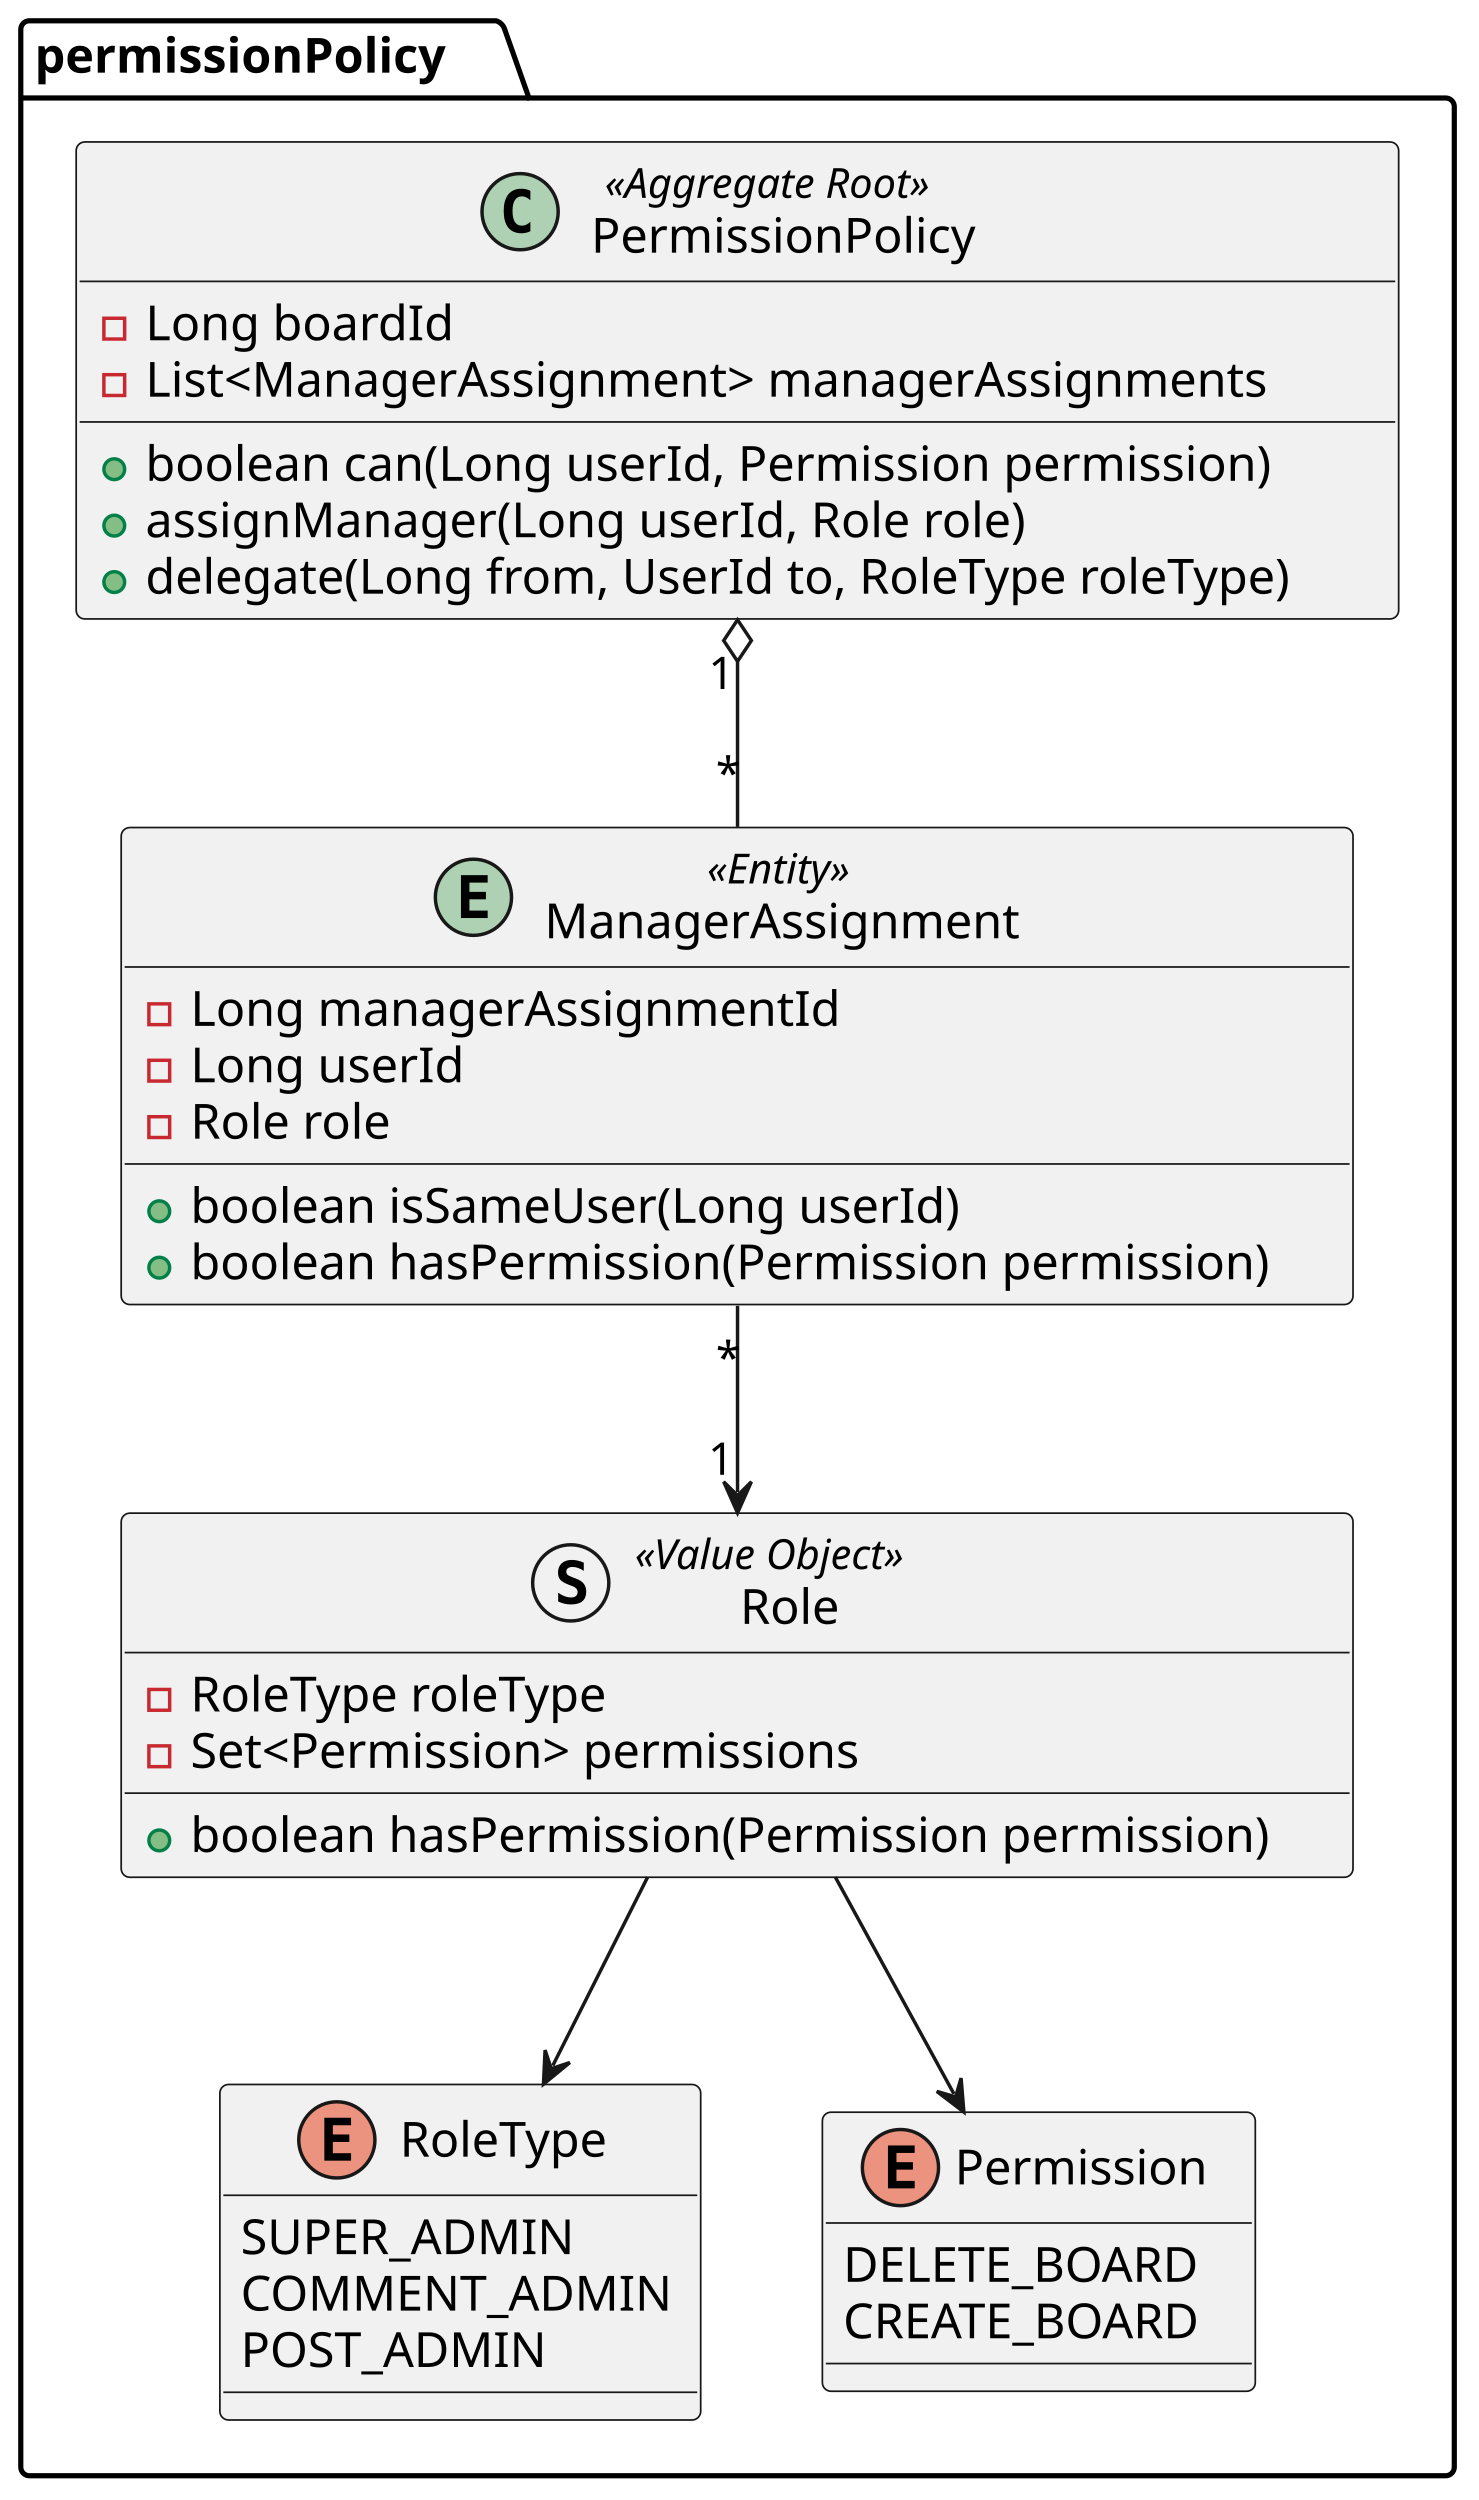
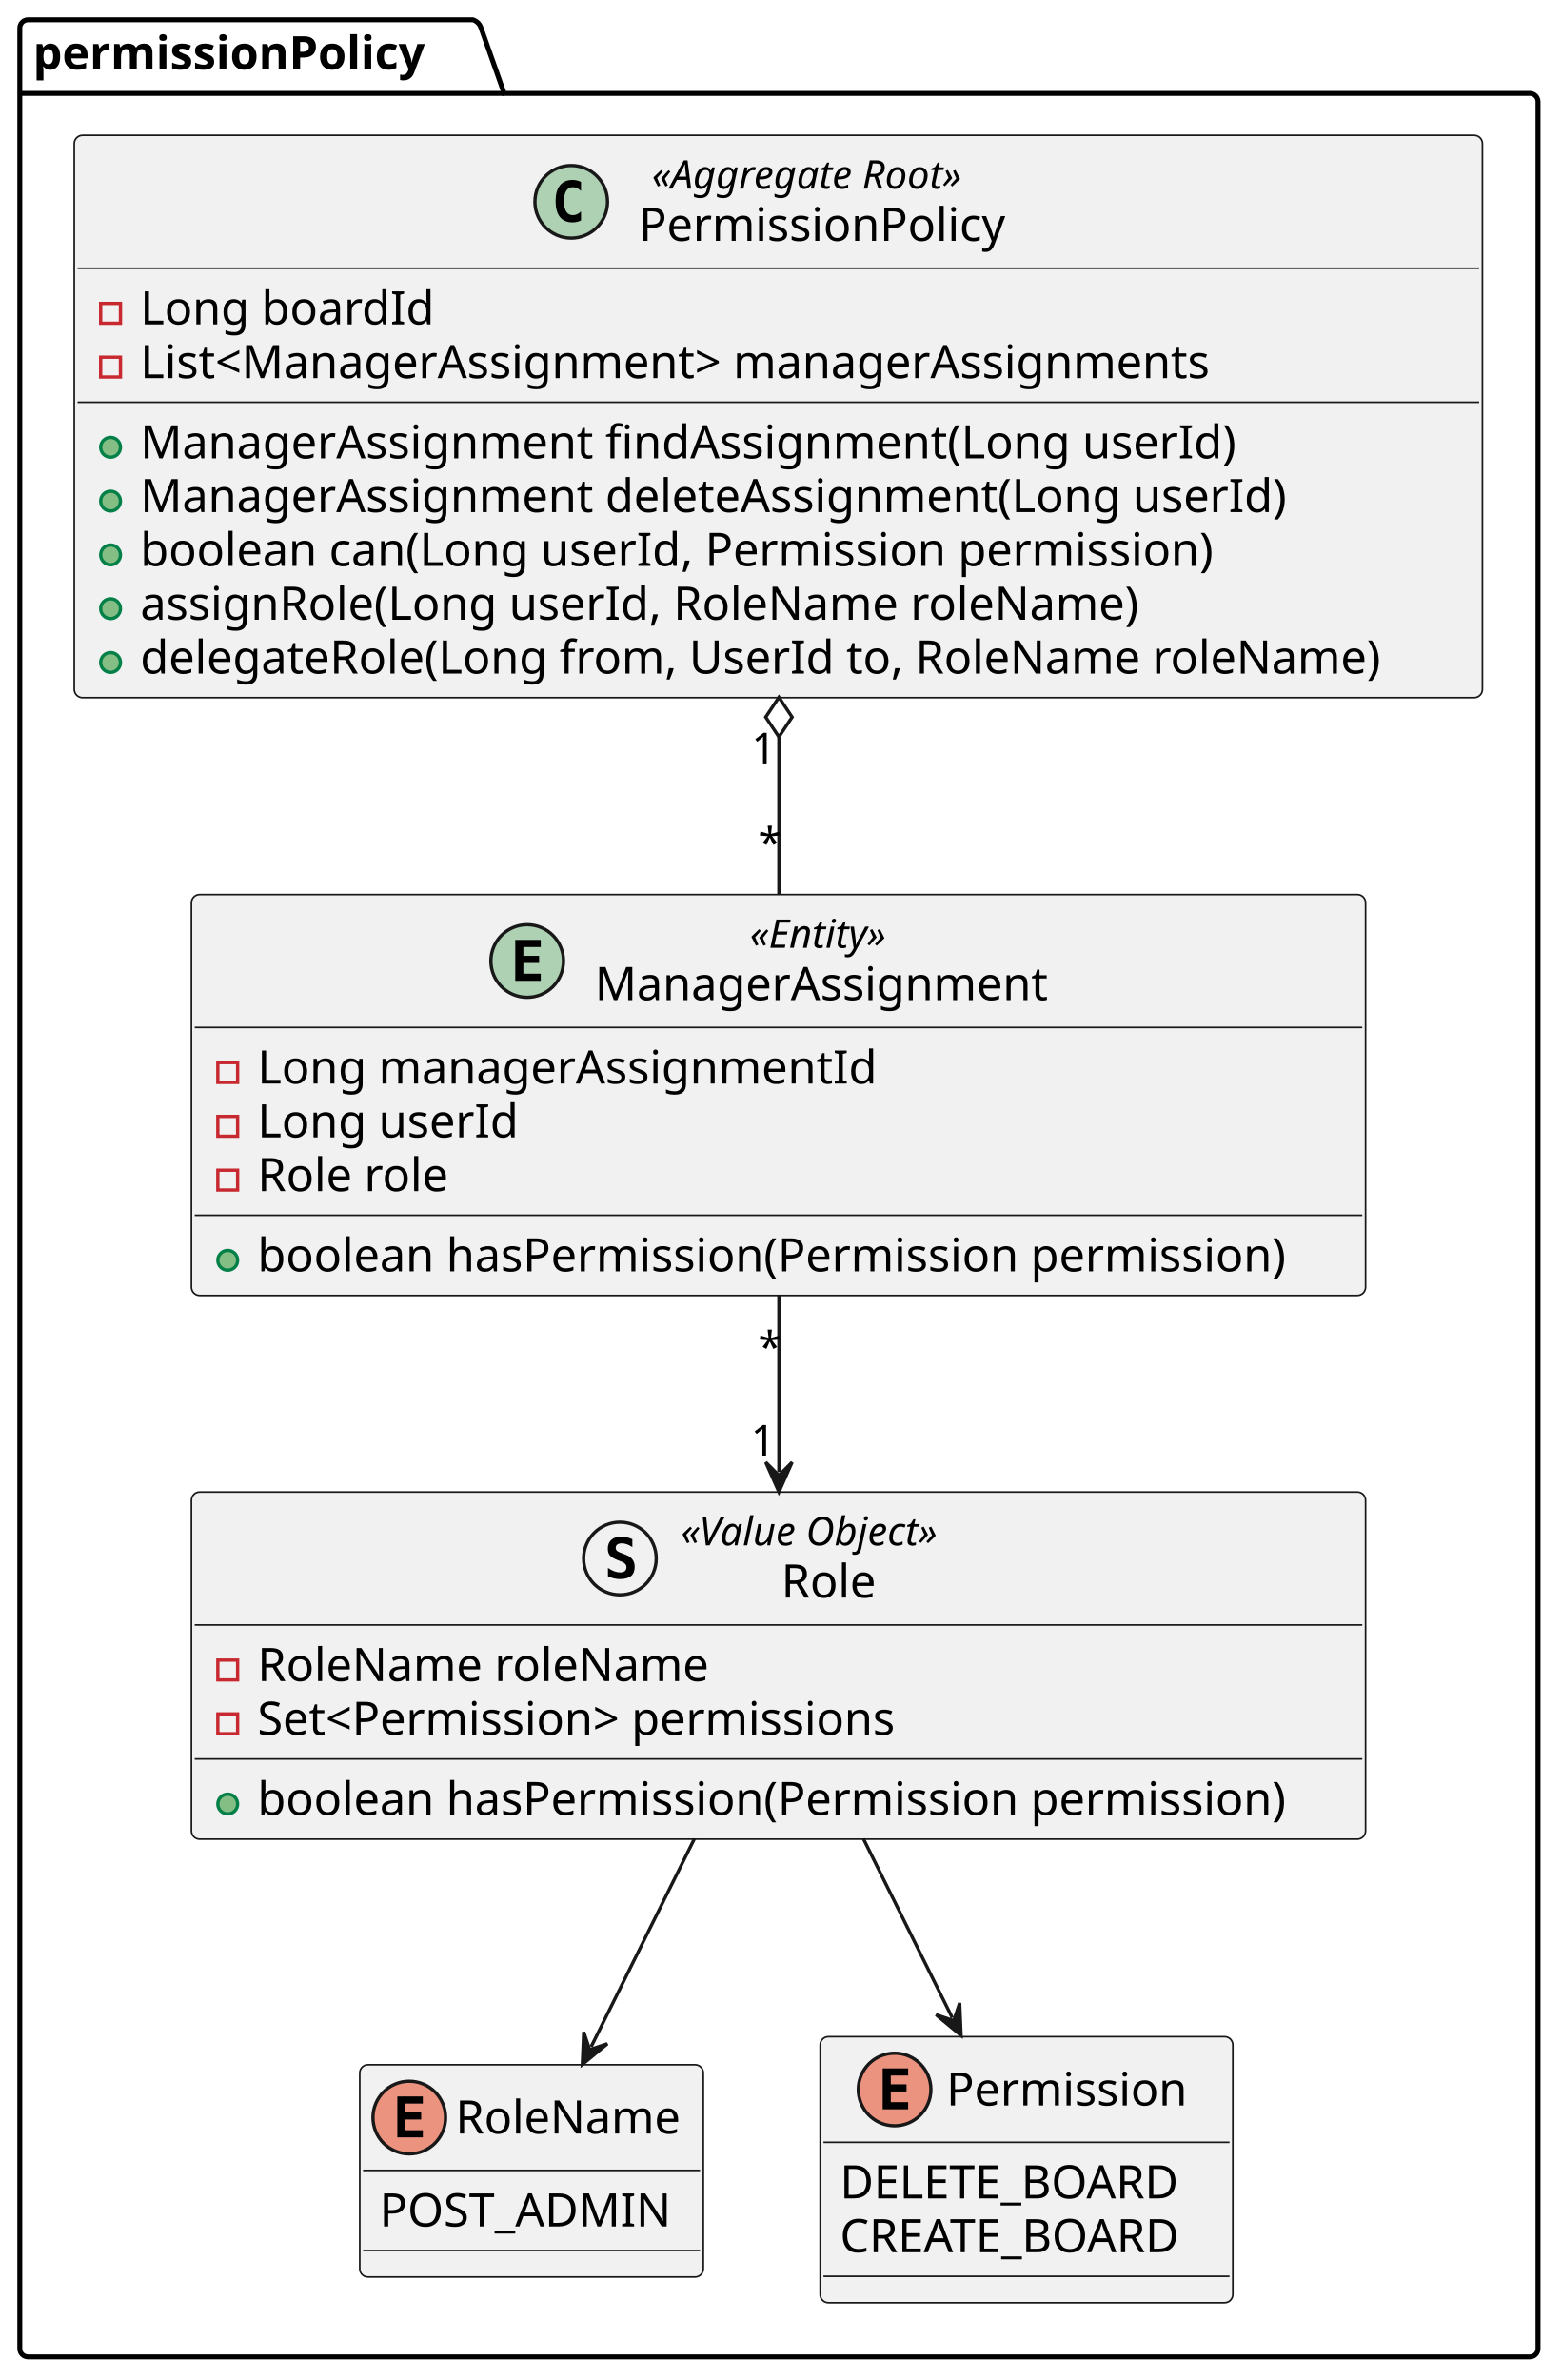
- <svg xmlns="http://www.w3.org/2000/svg" contentStyleType="text/css" data-diagram-type="CLASS" height="722px" preserveAspectRatio="none" style="width:427px;height:722px;background:#FFFFFF;" version="1.1" viewBox="0 0 427 722" width="427px" zoomAndPan="magnify">
+ <svg xmlns="http://www.w3.org/2000/svg" contentStyleType="text/css" data-diagram-type="CLASS" height="721px" preserveAspectRatio="none" style="width:473px;height:721px;background:#FFFFFF;" version="1.1" viewBox="0 0 473 721" width="473px" zoomAndPan="magnify">
  <defs />
  <g>
    <g class="cluster" data-entity="permissionPolicy" data-source-line="1" data-uid="ent0002" id="cluster_permissionPolicy">
-       <path d="M8.5,6 L143.259,6 A3.75,3.75 0 0 1 145.759,8.5 L152.759,28.297 L417.5,28.297 A2.5,2.5 0 0 1 420,30.797 L420,712.5 A2.5,2.5 0 0 1 417.5,715 L8.5,715 A2.5,2.5 0 0 1 6,712.5 L6,8.5 A2.5,2.5 0 0 1 8.5,6" fill="none" style="stroke:#000000;stroke-width:1.5;" />
+       <path d="M8.5,6 L143.259,6 A3.75,3.75 0 0 1 145.759,8.5 L152.759,28.297 L463.5,28.297 A2.5,2.5 0 0 1 466,30.797 L466,711.5 A2.5,2.5 0 0 1 463.5,714 L8.5,714 A2.5,2.5 0 0 1 6,711.5 L6,8.5 A2.5,2.5 0 0 1 8.5,6" fill="none" style="stroke:#000000;stroke-width:1.5;" />
      <line style="stroke:#000000;stroke-width:1.5;" x1="6" x2="152.759" y1="28.297" y2="28.297" />
      <text fill="#000000" font-family="sans-serif" font-size="14" font-weight="bold" lengthAdjust="spacing" textLength="133.759" x="10" y="20.995">permissionPolicy</text>
    </g>
    <g class="entity" data-entity="PermissionPolicy" data-source-line="2" data-uid="ent0003" id="entity_PermissionPolicy">
-       <rect fill="#F1F1F1" height="137.75" rx="2.5" ry="2.5" style="stroke:#181818;stroke-width:0.5;" width="381.934" x="22" y="41" />
-       <ellipse cx="150.205" cy="61.133" fill="#ADD1B2" rx="11" ry="11" style="stroke:#181818;stroke-width:1;" />
-       <path d="M153.173,66.773 Q152.595,67.07 151.955,67.211 Q151.314,67.367 150.611,67.367 Q148.111,67.367 146.783,65.727 Q145.47,64.07 145.47,60.945 Q145.47,57.82 146.783,56.164 Q148.111,54.508 150.611,54.508 Q151.314,54.508 151.955,54.664 Q152.611,54.82 153.173,55.117 L153.173,57.836 Q152.548,57.258 151.955,56.992 Q151.361,56.711 150.736,56.711 Q149.392,56.711 148.705,57.789 Q148.017,58.852 148.017,60.945 Q148.017,63.039 148.705,64.117 Q149.392,65.18 150.736,65.18 Q151.361,65.18 151.955,64.914 Q152.548,64.633 153.173,64.055 L153.173,66.773 Z " fill="#000000" />
-       <text fill="#000000" font-family="sans-serif" font-size="12" font-style="italic" lengthAdjust="spacing" textLength="109.172" x="174.631" y="57.139">«Aggregate Root»</text>
-       <text fill="#000000" font-family="sans-serif" font-size="14" lengthAdjust="spacing" textLength="117.024" x="170.705" y="72.964">PermissionPolicy</text>
-       <line style="stroke:#181818;stroke-width:0.5;" x1="23" x2="402.934" y1="81.266" y2="81.266" />
-       <rect fill="none" height="6" style="stroke:#C82930;stroke-width:1;" width="6" x="30" y="91.914" />
-       <text fill="#000000" font-family="sans-serif" font-size="14" lengthAdjust="spacing" textLength="92.265" x="42" y="98.261">Long boardId</text>
-       <rect fill="none" height="6" style="stroke:#C82930;stroke-width:1;" width="6" x="30" y="108.211" />
-       <text fill="#000000" font-family="sans-serif" font-size="14" lengthAdjust="spacing" textLength="348.824" x="42" y="114.558">List&lt;ManagerAssignment&gt; managerAssignments</text>
-       <line style="stroke:#181818;stroke-width:0.5;" x1="23" x2="402.934" y1="121.859" y2="121.859" />
-       <ellipse cx="33" cy="135.508" fill="#84BE84" rx="3" ry="3" style="stroke:#038048;stroke-width:1;" />
-       <text fill="#000000" font-family="sans-serif" font-size="14" lengthAdjust="spacing" textLength="344.928" x="42" y="138.855">boolean can(Long userId, Permission permission)</text>
-       <ellipse cx="33" cy="151.805" fill="#84BE84" rx="3" ry="3" style="stroke:#038048;stroke-width:1;" />
-       <text fill="#000000" font-family="sans-serif" font-size="14" lengthAdjust="spacing" textLength="270.204" x="42" y="155.151">assignManager(Long userId, Role role)</text>
-       <ellipse cx="33" cy="168.102" fill="#84BE84" rx="3" ry="3" style="stroke:#038048;stroke-width:1;" />
-       <text fill="#000000" font-family="sans-serif" font-size="14" lengthAdjust="spacing" textLength="355.934" x="42" y="171.448">delegate(Long from, UserId to, RoleType roleType)</text>
+       <rect fill="#F1F1F1" height="170.344" rx="2.5" ry="2.5" style="stroke:#181818;stroke-width:0.5;" width="426.661" x="22.5" y="41" />
+       <ellipse cx="173.068" cy="61.133" fill="#ADD1B2" rx="11" ry="11" style="stroke:#181818;stroke-width:1;" />
+       <path d="M176.037,66.773 Q175.459,67.07 174.818,67.211 Q174.178,67.367 173.475,67.367 Q170.975,67.367 169.647,65.727 Q168.334,64.07 168.334,60.945 Q168.334,57.82 169.647,56.164 Q170.975,54.508 173.475,54.508 Q174.178,54.508 174.818,54.664 Q175.475,54.82 176.037,55.117 L176.037,57.836 Q175.412,57.258 174.818,56.992 Q174.225,56.711 173.6,56.711 Q172.256,56.711 171.568,57.789 Q170.881,58.852 170.881,60.945 Q170.881,63.039 171.568,64.117 Q172.256,65.18 173.6,65.18 Q174.225,65.18 174.818,64.914 Q175.412,64.633 176.037,64.055 L176.037,66.773 Z " fill="#000000" />
+       <text fill="#000000" font-family="sans-serif" font-size="12" font-style="italic" lengthAdjust="spacing" textLength="109.172" x="197.495" y="57.139">«Aggregate Root»</text>
+       <text fill="#000000" font-family="sans-serif" font-size="14" lengthAdjust="spacing" textLength="117.024" x="193.568" y="72.964">PermissionPolicy</text>
+       <line style="stroke:#181818;stroke-width:0.5;" x1="23.5" x2="448.161" y1="81.266" y2="81.266" />
+       <rect fill="none" height="6" style="stroke:#C82930;stroke-width:1;" width="6" x="30.5" y="91.914" />
+       <text fill="#000000" font-family="sans-serif" font-size="14" lengthAdjust="spacing" textLength="92.265" x="42.5" y="98.261">Long boardId</text>
+       <rect fill="none" height="6" style="stroke:#C82930;stroke-width:1;" width="6" x="30.5" y="108.211" />
+       <text fill="#000000" font-family="sans-serif" font-size="14" lengthAdjust="spacing" textLength="348.824" x="42.5" y="114.558">List&lt;ManagerAssignment&gt; managerAssignments</text>
+       <line style="stroke:#181818;stroke-width:0.5;" x1="23.5" x2="448.161" y1="121.859" y2="121.859" />
+       <ellipse cx="33.5" cy="135.508" fill="#84BE84" rx="3" ry="3" style="stroke:#038048;stroke-width:1;" />
+       <text fill="#000000" font-family="sans-serif" font-size="14" lengthAdjust="spacing" textLength="350.301" x="42.5" y="138.855">ManagerAssignment findAssignment(Long userId)</text>
+       <ellipse cx="33.5" cy="151.805" fill="#84BE84" rx="3" ry="3" style="stroke:#038048;stroke-width:1;" />
+       <text fill="#000000" font-family="sans-serif" font-size="14" lengthAdjust="spacing" textLength="367.828" x="42.5" y="155.151">ManagerAssignment deleteAssignment(Long userId)</text>
+       <ellipse cx="33.5" cy="168.102" fill="#84BE84" rx="3" ry="3" style="stroke:#038048;stroke-width:1;" />
+       <text fill="#000000" font-family="sans-serif" font-size="14" lengthAdjust="spacing" textLength="344.928" x="42.5" y="171.448">boolean can(Long userId, Permission permission)</text>
+       <ellipse cx="33.5" cy="184.398" fill="#84BE84" rx="3" ry="3" style="stroke:#038048;stroke-width:1;" />
+       <text fill="#000000" font-family="sans-serif" font-size="14" lengthAdjust="spacing" textLength="322.239" x="42.5" y="187.745">assignRole(Long userId, RoleName roleName)</text>
+       <ellipse cx="33.5" cy="200.695" fill="#84BE84" rx="3" ry="3" style="stroke:#038048;stroke-width:1;" />
+       <text fill="#000000" font-family="sans-serif" font-size="14" lengthAdjust="spacing" textLength="400.661" x="42.5" y="204.042">delegateRole(Long from, UserId to, RoleName roleName)</text>
    </g>
-     <g class="entity" data-entity="ManagerAssignment" data-source-line="10" data-uid="ent0004" id="entity_ManagerAssignment">
-       <rect fill="#F1F1F1" height="137.75" rx="2.5" ry="2.5" style="stroke:#181818;stroke-width:0.5;" width="355.752" x="35" y="239" />
-       <ellipse cx="136.729" cy="259.133" fill="#ADD1B2" rx="11" ry="11" style="stroke:#181818;stroke-width:1;" />
-       <path d="M140.838,265.133 L133.12,265.133 L133.12,252.742 L140.838,252.742 L140.838,254.898 L135.573,254.898 L135.573,257.57 L140.338,257.57 L140.338,259.727 L135.573,259.727 L135.573,262.977 L140.838,262.977 L140.838,265.133 Z " fill="#000000" />
-       <text fill="#000000" font-family="sans-serif" font-size="12" font-style="italic" lengthAdjust="spacing" textLength="49.846" x="204.203" y="255.139">«Entity»</text>
-       <text fill="#000000" font-family="sans-serif" font-size="14" lengthAdjust="spacing" textLength="143.794" x="157.229" y="270.964">ManagerAssignment</text>
-       <line style="stroke:#181818;stroke-width:0.5;" x1="36" x2="389.752" y1="279.266" y2="279.266" />
-       <rect fill="none" height="6" style="stroke:#C82930;stroke-width:1;" width="6" x="43" y="289.914" />
-       <text fill="#000000" font-family="sans-serif" font-size="14" lengthAdjust="spacing" textLength="196.943" x="55" y="296.261">Long managerAssignmentId</text>
-       <rect fill="none" height="6" style="stroke:#C82930;stroke-width:1;" width="6" x="43" y="306.211" />
-       <text fill="#000000" font-family="sans-serif" font-size="14" lengthAdjust="spacing" textLength="82.127" x="55" y="312.558">Long userId</text>
-       <rect fill="none" height="6" style="stroke:#C82930;stroke-width:1;" width="6" x="43" y="322.508" />
-       <text fill="#000000" font-family="sans-serif" font-size="14" lengthAdjust="spacing" textLength="62.07" x="55" y="328.854">Role role</text>
-       <line style="stroke:#181818;stroke-width:0.5;" x1="36" x2="389.752" y1="336.156" y2="336.156" />
-       <ellipse cx="46" cy="349.805" fill="#84BE84" rx="3" ry="3" style="stroke:#038048;stroke-width:1;" />
-       <text fill="#000000" font-family="sans-serif" font-size="14" lengthAdjust="spacing" textLength="236.284" x="55" y="353.151">boolean isSameUser(Long userId)</text>
-       <ellipse cx="46" cy="366.102" fill="#84BE84" rx="3" ry="3" style="stroke:#038048;stroke-width:1;" />
-       <text fill="#000000" font-family="sans-serif" font-size="14" lengthAdjust="spacing" textLength="329.752" x="55" y="369.448">boolean hasPermission(Permission permission)</text>
+     <g class="entity" data-entity="ManagerAssignment" data-source-line="12" data-uid="ent0004" id="entity_ManagerAssignment">
+       <rect fill="#F1F1F1" height="121.453" rx="2.5" ry="2.5" style="stroke:#181818;stroke-width:0.5;" width="355.752" x="58" y="271" />
+       <ellipse cx="159.729" cy="291.133" fill="#ADD1B2" rx="11" ry="11" style="stroke:#181818;stroke-width:1;" />
+       <path d="M163.838,297.133 L156.12,297.133 L156.12,284.742 L163.838,284.742 L163.838,286.898 L158.573,286.898 L158.573,289.57 L163.338,289.57 L163.338,291.727 L158.573,291.727 L158.573,294.977 L163.838,294.977 L163.838,297.133 Z " fill="#000000" />
+       <text fill="#000000" font-family="sans-serif" font-size="12" font-style="italic" lengthAdjust="spacing" textLength="49.846" x="227.203" y="287.139">«Entity»</text>
+       <text fill="#000000" font-family="sans-serif" font-size="14" lengthAdjust="spacing" textLength="143.794" x="180.229" y="302.964">ManagerAssignment</text>
+       <line style="stroke:#181818;stroke-width:0.5;" x1="59" x2="412.752" y1="311.266" y2="311.266" />
+       <rect fill="none" height="6" style="stroke:#C82930;stroke-width:1;" width="6" x="66" y="321.914" />
+       <text fill="#000000" font-family="sans-serif" font-size="14" lengthAdjust="spacing" textLength="196.943" x="78" y="328.261">Long managerAssignmentId</text>
+       <rect fill="none" height="6" style="stroke:#C82930;stroke-width:1;" width="6" x="66" y="338.211" />
+       <text fill="#000000" font-family="sans-serif" font-size="14" lengthAdjust="spacing" textLength="82.127" x="78" y="344.558">Long userId</text>
+       <rect fill="none" height="6" style="stroke:#C82930;stroke-width:1;" width="6" x="66" y="354.508" />
+       <text fill="#000000" font-family="sans-serif" font-size="14" lengthAdjust="spacing" textLength="62.07" x="78" y="360.854">Role role</text>
+       <line style="stroke:#181818;stroke-width:0.5;" x1="59" x2="412.752" y1="368.156" y2="368.156" />
+       <ellipse cx="69" cy="381.805" fill="#84BE84" rx="3" ry="3" style="stroke:#038048;stroke-width:1;" />
+       <text fill="#000000" font-family="sans-serif" font-size="14" lengthAdjust="spacing" textLength="329.752" x="78" y="385.151">boolean hasPermission(Permission permission)</text>
    </g>
-     <g class="entity" data-entity="Role" data-source-line="18" data-uid="ent0005" id="entity_Role">
-       <rect fill="#F1F1F1" height="105.156" rx="2.5" ry="2.5" style="stroke:#181818;stroke-width:0.5;" width="355.752" x="35" y="437" />
-       <ellipse cx="164.829" cy="457.133" fill="#F1F1F1" rx="11" ry="11" style="stroke:#181818;stroke-width:1;" />
-       <path d="M164.314,457.695 Q162.454,456.992 161.798,456.227 Q161.157,455.445 161.157,454.133 Q161.157,452.445 162.235,451.477 Q163.314,450.508 165.189,450.508 Q166.048,450.508 166.892,450.711 Q167.751,450.898 168.595,451.289 L168.595,453.68 Q167.814,453.117 166.985,452.836 Q166.173,452.539 165.376,452.539 Q164.501,452.539 164.017,452.898 Q163.548,453.258 163.548,453.914 Q163.548,454.43 163.892,454.773 Q164.235,455.102 165.329,455.508 L166.392,455.914 Q167.876,456.461 168.579,457.367 Q169.298,458.273 169.298,459.648 Q169.298,461.523 168.189,462.445 Q167.079,463.367 164.829,463.367 Q163.907,463.367 162.985,463.148 Q162.064,462.93 161.204,462.508 L161.204,459.977 Q162.173,460.664 163.095,461.008 Q164.017,461.352 164.907,461.352 Q165.814,461.352 166.314,460.945 Q166.814,460.523 166.814,459.789 Q166.814,459.227 166.47,458.82 Q166.142,458.398 165.517,458.148 L164.314,457.695 Z " fill="#000000" />
-       <text fill="#000000" font-family="sans-serif" font-size="12" font-style="italic" lengthAdjust="spacing" textLength="91.594" x="183.329" y="453.139">«Value Object»</text>
-       <text fill="#000000" font-family="sans-serif" font-size="14" lengthAdjust="spacing" textLength="30.796" x="213.728" y="468.964">Role</text>
-       <line style="stroke:#181818;stroke-width:0.5;" x1="36" x2="389.752" y1="477.266" y2="477.266" />
-       <rect fill="none" height="6" style="stroke:#C82930;stroke-width:1;" width="6" x="43" y="487.914" />
-       <text fill="#000000" font-family="sans-serif" font-size="14" lengthAdjust="spacing" textLength="130.744" x="55" y="494.261">RoleType roleType</text>
-       <rect fill="none" height="6" style="stroke:#C82930;stroke-width:1;" width="6" x="43" y="504.211" />
-       <text fill="#000000" font-family="sans-serif" font-size="14" lengthAdjust="spacing" textLength="211.148" x="55" y="510.558">Set&lt;Permission&gt; permissions</text>
-       <line style="stroke:#181818;stroke-width:0.5;" x1="36" x2="389.752" y1="517.859" y2="517.859" />
-       <ellipse cx="46" cy="531.508" fill="#84BE84" rx="3" ry="3" style="stroke:#038048;stroke-width:1;" />
-       <text fill="#000000" font-family="sans-serif" font-size="14" lengthAdjust="spacing" textLength="329.752" x="55" y="534.855">boolean hasPermission(Permission permission)</text>
+     <g class="entity" data-entity="Role" data-source-line="19" data-uid="ent0005" id="entity_Role">
+       <rect fill="#F1F1F1" height="105.156" rx="2.5" ry="2.5" style="stroke:#181818;stroke-width:0.5;" width="355.752" x="58" y="452" />
+       <ellipse cx="187.829" cy="472.133" fill="#F1F1F1" rx="11" ry="11" style="stroke:#181818;stroke-width:1;" />
+       <path d="M187.314,472.695 Q185.454,471.992 184.798,471.227 Q184.157,470.445 184.157,469.133 Q184.157,467.445 185.235,466.477 Q186.314,465.508 188.189,465.508 Q189.048,465.508 189.892,465.711 Q190.751,465.898 191.595,466.289 L191.595,468.68 Q190.814,468.117 189.985,467.836 Q189.173,467.539 188.376,467.539 Q187.501,467.539 187.017,467.898 Q186.548,468.258 186.548,468.914 Q186.548,469.43 186.892,469.773 Q187.235,470.102 188.329,470.508 L189.392,470.914 Q190.876,471.461 191.579,472.367 Q192.298,473.273 192.298,474.648 Q192.298,476.523 191.189,477.445 Q190.079,478.367 187.829,478.367 Q186.907,478.367 185.985,478.148 Q185.064,477.93 184.204,477.508 L184.204,474.977 Q185.173,475.664 186.095,476.008 Q187.017,476.352 187.907,476.352 Q188.814,476.352 189.314,475.945 Q189.814,475.523 189.814,474.789 Q189.814,474.227 189.47,473.82 Q189.142,473.398 188.517,473.148 L187.314,472.695 Z " fill="#000000" />
+       <text fill="#000000" font-family="sans-serif" font-size="12" font-style="italic" lengthAdjust="spacing" textLength="91.594" x="206.329" y="468.139">«Value Object»</text>
+       <text fill="#000000" font-family="sans-serif" font-size="14" lengthAdjust="spacing" textLength="30.796" x="236.728" y="483.964">Role</text>
+       <line style="stroke:#181818;stroke-width:0.5;" x1="59" x2="412.752" y1="492.266" y2="492.266" />
+       <rect fill="none" height="6" style="stroke:#C82930;stroke-width:1;" width="6" x="66" y="502.914" />
+       <text fill="#000000" font-family="sans-serif" font-size="14" lengthAdjust="spacing" textLength="144.676" x="78" y="509.261">RoleName roleName</text>
+       <rect fill="none" height="6" style="stroke:#C82930;stroke-width:1;" width="6" x="66" y="519.211" />
+       <text fill="#000000" font-family="sans-serif" font-size="14" lengthAdjust="spacing" textLength="211.148" x="78" y="525.558">Set&lt;Permission&gt; permissions</text>
+       <line style="stroke:#181818;stroke-width:0.5;" x1="59" x2="412.752" y1="532.859" y2="532.859" />
+       <ellipse cx="69" cy="546.508" fill="#84BE84" rx="3" ry="3" style="stroke:#038048;stroke-width:1;" />
+       <text fill="#000000" font-family="sans-serif" font-size="14" lengthAdjust="spacing" textLength="329.752" x="78" y="549.855">boolean hasPermission(Permission permission)</text>
    </g>
-     <g class="entity" data-entity="RoleType" data-source-line="24" data-uid="ent0006" id="entity_RoleType">
-       <rect fill="#F1F1F1" height="96.891" rx="2.5" ry="2.5" style="stroke:#181818;stroke-width:0.5;" width="138.861" x="63.5" y="602" />
-       <ellipse cx="97.278" cy="618" fill="#EB937F" rx="11" ry="11" style="stroke:#181818;stroke-width:1;" />
-       <path d="M101.387,624 L93.668,624 L93.668,611.609 L101.387,611.609 L101.387,613.766 L96.122,613.766 L96.122,616.438 L100.887,616.438 L100.887,618.594 L96.122,618.594 L96.122,621.844 L101.387,621.844 L101.387,624 Z " fill="#000000" />
-       <text fill="#000000" font-family="sans-serif" font-size="14" lengthAdjust="spacing" textLength="65.133" x="115.451" y="622.847">RoleType</text>
-       <line style="stroke:#181818;stroke-width:0.5;" x1="64.5" x2="201.361" y1="634" y2="634" />
-       <text fill="#000000" font-family="sans-serif" font-size="14" lengthAdjust="spacing" textLength="100.188" x="69.5" y="650.995">SUPER_ADMIN</text>
-       <text fill="#000000" font-family="sans-serif" font-size="14" lengthAdjust="spacing" textLength="126.861" x="69.5" y="667.292">COMMENT_ADMIN</text>
-       <text fill="#000000" font-family="sans-serif" font-size="14" lengthAdjust="spacing" textLength="90.939" x="69.5" y="683.589">POST_ADMIN</text>
-       <line style="stroke:#181818;stroke-width:0.5;" x1="64.5" x2="201.361" y1="690.891" y2="690.891" />
+     <g class="entity" data-entity="RoleName" data-source-line="25" data-uid="ent0006" id="entity_RoleName">
+       <rect fill="#F1F1F1" height="64.297" rx="2.5" ry="2.5" style="stroke:#181818;stroke-width:0.5;" width="104.099" x="109" y="625.5" />
+       <ellipse cx="124" cy="641.5" fill="#EB937F" rx="11" ry="11" style="stroke:#181818;stroke-width:1;" />
+       <path d="M128.109,647.5 L120.391,647.5 L120.391,635.109 L128.109,635.109 L128.109,637.266 L122.844,637.266 L122.844,639.938 L127.609,639.938 L127.609,642.094 L122.844,642.094 L122.844,645.344 L128.109,645.344 L128.109,647.5 Z " fill="#000000" />
+       <text fill="#000000" font-family="sans-serif" font-size="14" lengthAdjust="spacing" textLength="72.099" x="138" y="646.347">RoleName</text>
+       <line style="stroke:#181818;stroke-width:0.5;" x1="110" x2="212.099" y1="657.5" y2="657.5" />
+       <text fill="#000000" font-family="sans-serif" font-size="14" lengthAdjust="spacing" textLength="90.939" x="115" y="674.495">POST_ADMIN</text>
+       <line style="stroke:#181818;stroke-width:0.5;" x1="110" x2="212.099" y1="681.797" y2="681.797" />
    </g>
-     <g class="entity" data-entity="Permission" data-source-line="30" data-uid="ent0007" id="entity_Permission">
-       <rect fill="#F1F1F1" height="80.594" rx="2.5" ry="2.5" style="stroke:#181818;stroke-width:0.5;" width="125.032" x="237.5" y="610" />
-       <ellipse cx="260.05" cy="626" fill="#EB937F" rx="11" ry="11" style="stroke:#181818;stroke-width:1;" />
-       <path d="M264.159,632 L256.44,632 L256.44,619.609 L264.159,619.609 L264.159,621.766 L258.894,621.766 L258.894,624.438 L263.659,624.438 L263.659,626.594 L258.894,626.594 L258.894,629.844 L264.159,629.844 L264.159,632 Z " fill="#000000" />
-       <text fill="#000000" font-family="sans-serif" font-size="14" lengthAdjust="spacing" textLength="76.255" x="275.728" y="630.847">Permission</text>
-       <line style="stroke:#181818;stroke-width:0.5;" x1="238.5" x2="361.532" y1="642" y2="642" />
-       <text fill="#000000" font-family="sans-serif" font-size="14" lengthAdjust="spacing" textLength="111.378" x="243.5" y="658.995">DELETE_BOARD</text>
-       <text fill="#000000" font-family="sans-serif" font-size="14" lengthAdjust="spacing" textLength="113.032" x="243.5" y="675.292">CREATE_BOARD</text>
-       <line style="stroke:#181818;stroke-width:0.5;" x1="238.5" x2="361.532" y1="682.594" y2="682.594" />
+     <g class="entity" data-entity="Permission" data-source-line="29" data-uid="ent0007" id="entity_Permission">
+       <rect fill="#F1F1F1" height="80.594" rx="2.5" ry="2.5" style="stroke:#181818;stroke-width:0.5;" width="125.032" x="248.5" y="617" />
+       <ellipse cx="271.05" cy="633" fill="#EB937F" rx="11" ry="11" style="stroke:#181818;stroke-width:1;" />
+       <path d="M275.159,639 L267.44,639 L267.44,626.609 L275.159,626.609 L275.159,628.766 L269.894,628.766 L269.894,631.438 L274.659,631.438 L274.659,633.594 L269.894,633.594 L269.894,636.844 L275.159,636.844 L275.159,639 Z " fill="#000000" />
+       <text fill="#000000" font-family="sans-serif" font-size="14" lengthAdjust="spacing" textLength="76.255" x="286.728" y="637.847">Permission</text>
+       <line style="stroke:#181818;stroke-width:0.5;" x1="249.5" x2="372.532" y1="649" y2="649" />
+       <text fill="#000000" font-family="sans-serif" font-size="14" lengthAdjust="spacing" textLength="111.378" x="254.5" y="665.995">DELETE_BOARD</text>
+       <text fill="#000000" font-family="sans-serif" font-size="14" lengthAdjust="spacing" textLength="113.032" x="254.5" y="682.292">CREATE_BOARD</text>
+       <line style="stroke:#181818;stroke-width:0.5;" x1="249.5" x2="372.532" y1="689.594" y2="689.594" />
    </g>
-     <g class="link" data-entity-1="PermissionPolicy" data-entity-2="ManagerAssignment" data-source-line="35" data-uid="lnk8" id="link_PermissionPolicy_ManagerAssignment">
-       <path codeLine="35" d="M213,191 C213,210.35 213,219.43 213,238.79" fill="none" id="PermissionPolicy-backto-ManagerAssignment" style="stroke:#181818;stroke-width:1;" />
-       <polygon fill="none" points="213,179,209,185,213,191,217,185,213,179" style="stroke:#181818;stroke-width:1;" />
-       <text fill="#000000" font-family="sans-serif" font-size="13" lengthAdjust="spacing" textLength="8.271" x="204.605" y="198.976">1</text>
-       <text fill="#000000" font-family="sans-serif" font-size="13" lengthAdjust="spacing" textLength="6.5" x="206.729" y="227.966">*</text>
+     <g class="link" data-entity-1="PermissionPolicy" data-entity-2="ManagerAssignment" data-source-line="34" data-uid="lnk8" id="link_PermissionPolicy_ManagerAssignment">
+       <path codeLine="34" d="M236,223.24 C236,243.25 236,252.19 236,270.84" fill="none" id="PermissionPolicy-backto-ManagerAssignment" style="stroke:#181818;stroke-width:1;" />
+       <polygon fill="none" points="236,211.24,232,217.24,236,223.24,240,217.24,236,211.24" style="stroke:#181818;stroke-width:1;" />
+       <text fill="#000000" font-family="sans-serif" font-size="13" lengthAdjust="spacing" textLength="8.271" x="227.683" y="231.268">1</text>
+       <text fill="#000000" font-family="sans-serif" font-size="13" lengthAdjust="spacing" textLength="6.5" x="229.696" y="260.007">*</text>
    </g>
-     <g class="link" data-entity-1="ManagerAssignment" data-entity-2="Role" data-source-line="36" data-uid="lnk9" id="link_ManagerAssignment_Role">
-       <path codeLine="36" d="M213,377.12 C213,396.95 213,412.29 213,430.92" fill="none" id="ManagerAssignment-to-Role" style="stroke:#181818;stroke-width:1;" />
-       <polygon fill="#181818" points="213,436.92,217,427.92,213,431.92,209,427.92,213,436.92" style="stroke:#181818;stroke-width:1;" />
-       <text fill="#000000" font-family="sans-serif" font-size="13" lengthAdjust="spacing" textLength="6.5" x="206.742" y="396.748">*</text>
-       <text fill="#000000" font-family="sans-serif" font-size="13" lengthAdjust="spacing" textLength="8.271" x="204.497" y="425.912">1</text>
+     <g class="link" data-entity-1="ManagerAssignment" data-entity-2="Role" data-source-line="35" data-uid="lnk9" id="link_ManagerAssignment_Role">
+       <path codeLine="35" d="M236,392.31 C236,411.76 236,427.17 236,445.97" fill="none" id="ManagerAssignment-to-Role" style="stroke:#181818;stroke-width:1;" />
+       <polygon fill="#181818" points="236,451.97,240,442.97,236,446.97,232,442.97,236,451.97" style="stroke:#181818;stroke-width:1;" />
+       <text fill="#000000" font-family="sans-serif" font-size="13" lengthAdjust="spacing" textLength="6.5" x="229.68" y="412.683">*</text>
+       <text fill="#000000" font-family="sans-serif" font-size="13" lengthAdjust="spacing" textLength="8.271" x="227.497" y="440.969">1</text>
    </g>
-     <g class="link" data-entity-1="Role" data-entity-2="RoleType" data-source-line="37" data-uid="lnk10" id="link_Role_RoleType">
-       <path codeLine="37" d="M187.03,542.12 C177.35,561.35 169.126,577.7 159.646,596.55" fill="none" id="Role-to-RoleType" style="stroke:#181818;stroke-width:1;" />
-       <polygon fill="#181818" points="156.95,601.91,164.567,595.667,159.196,597.443,157.42,592.072,156.95,601.91" style="stroke:#181818;stroke-width:1;" />
+     <g class="link" data-entity-1="Role" data-entity-2="RoleName" data-source-line="36" data-uid="lnk10" id="link_Role_RoleName">
+       <path codeLine="36" d="M210.4,557.04 C199.11,579.77 188.889,600.356 179.109,620.046" fill="none" id="Role-to-RoleName" style="stroke:#181818;stroke-width:1;" />
+       <polygon fill="#181818" points="176.44,625.42,184.026,619.139,178.664,620.942,176.861,615.58,176.44,625.42" style="stroke:#181818;stroke-width:1;" />
    </g>
-     <g class="link" data-entity-1="Role" data-entity-2="Permission" data-source-line="38" data-uid="lnk11" id="link_Role_Permission">
-       <path codeLine="38" d="M241.25,542.12 C253.3,564.16 264.27,584.196 275.49,604.706" fill="none" id="Role-to-Permission" style="stroke:#181818;stroke-width:1;" />
-       <polygon fill="#181818" points="278.37,609.97,277.56,600.154,275.97,605.583,270.541,603.994,278.37,609.97" style="stroke:#181818;stroke-width:1;" />
+     <g class="link" data-entity-1="Role" data-entity-2="Permission" data-source-line="37" data-uid="lnk11" id="link_Role_Permission">
+       <path codeLine="37" d="M261.6,557.04 C271.28,576.52 279.462,593.006 288.522,611.256" fill="none" id="Role-to-Permission" style="stroke:#181818;stroke-width:1;" />
+       <polygon fill="#181818" points="291.19,616.63,290.771,606.79,288.967,612.152,283.605,610.347,291.19,616.63" style="stroke:#181818;stroke-width:1;" />
    </g>
  </g>
</svg>
